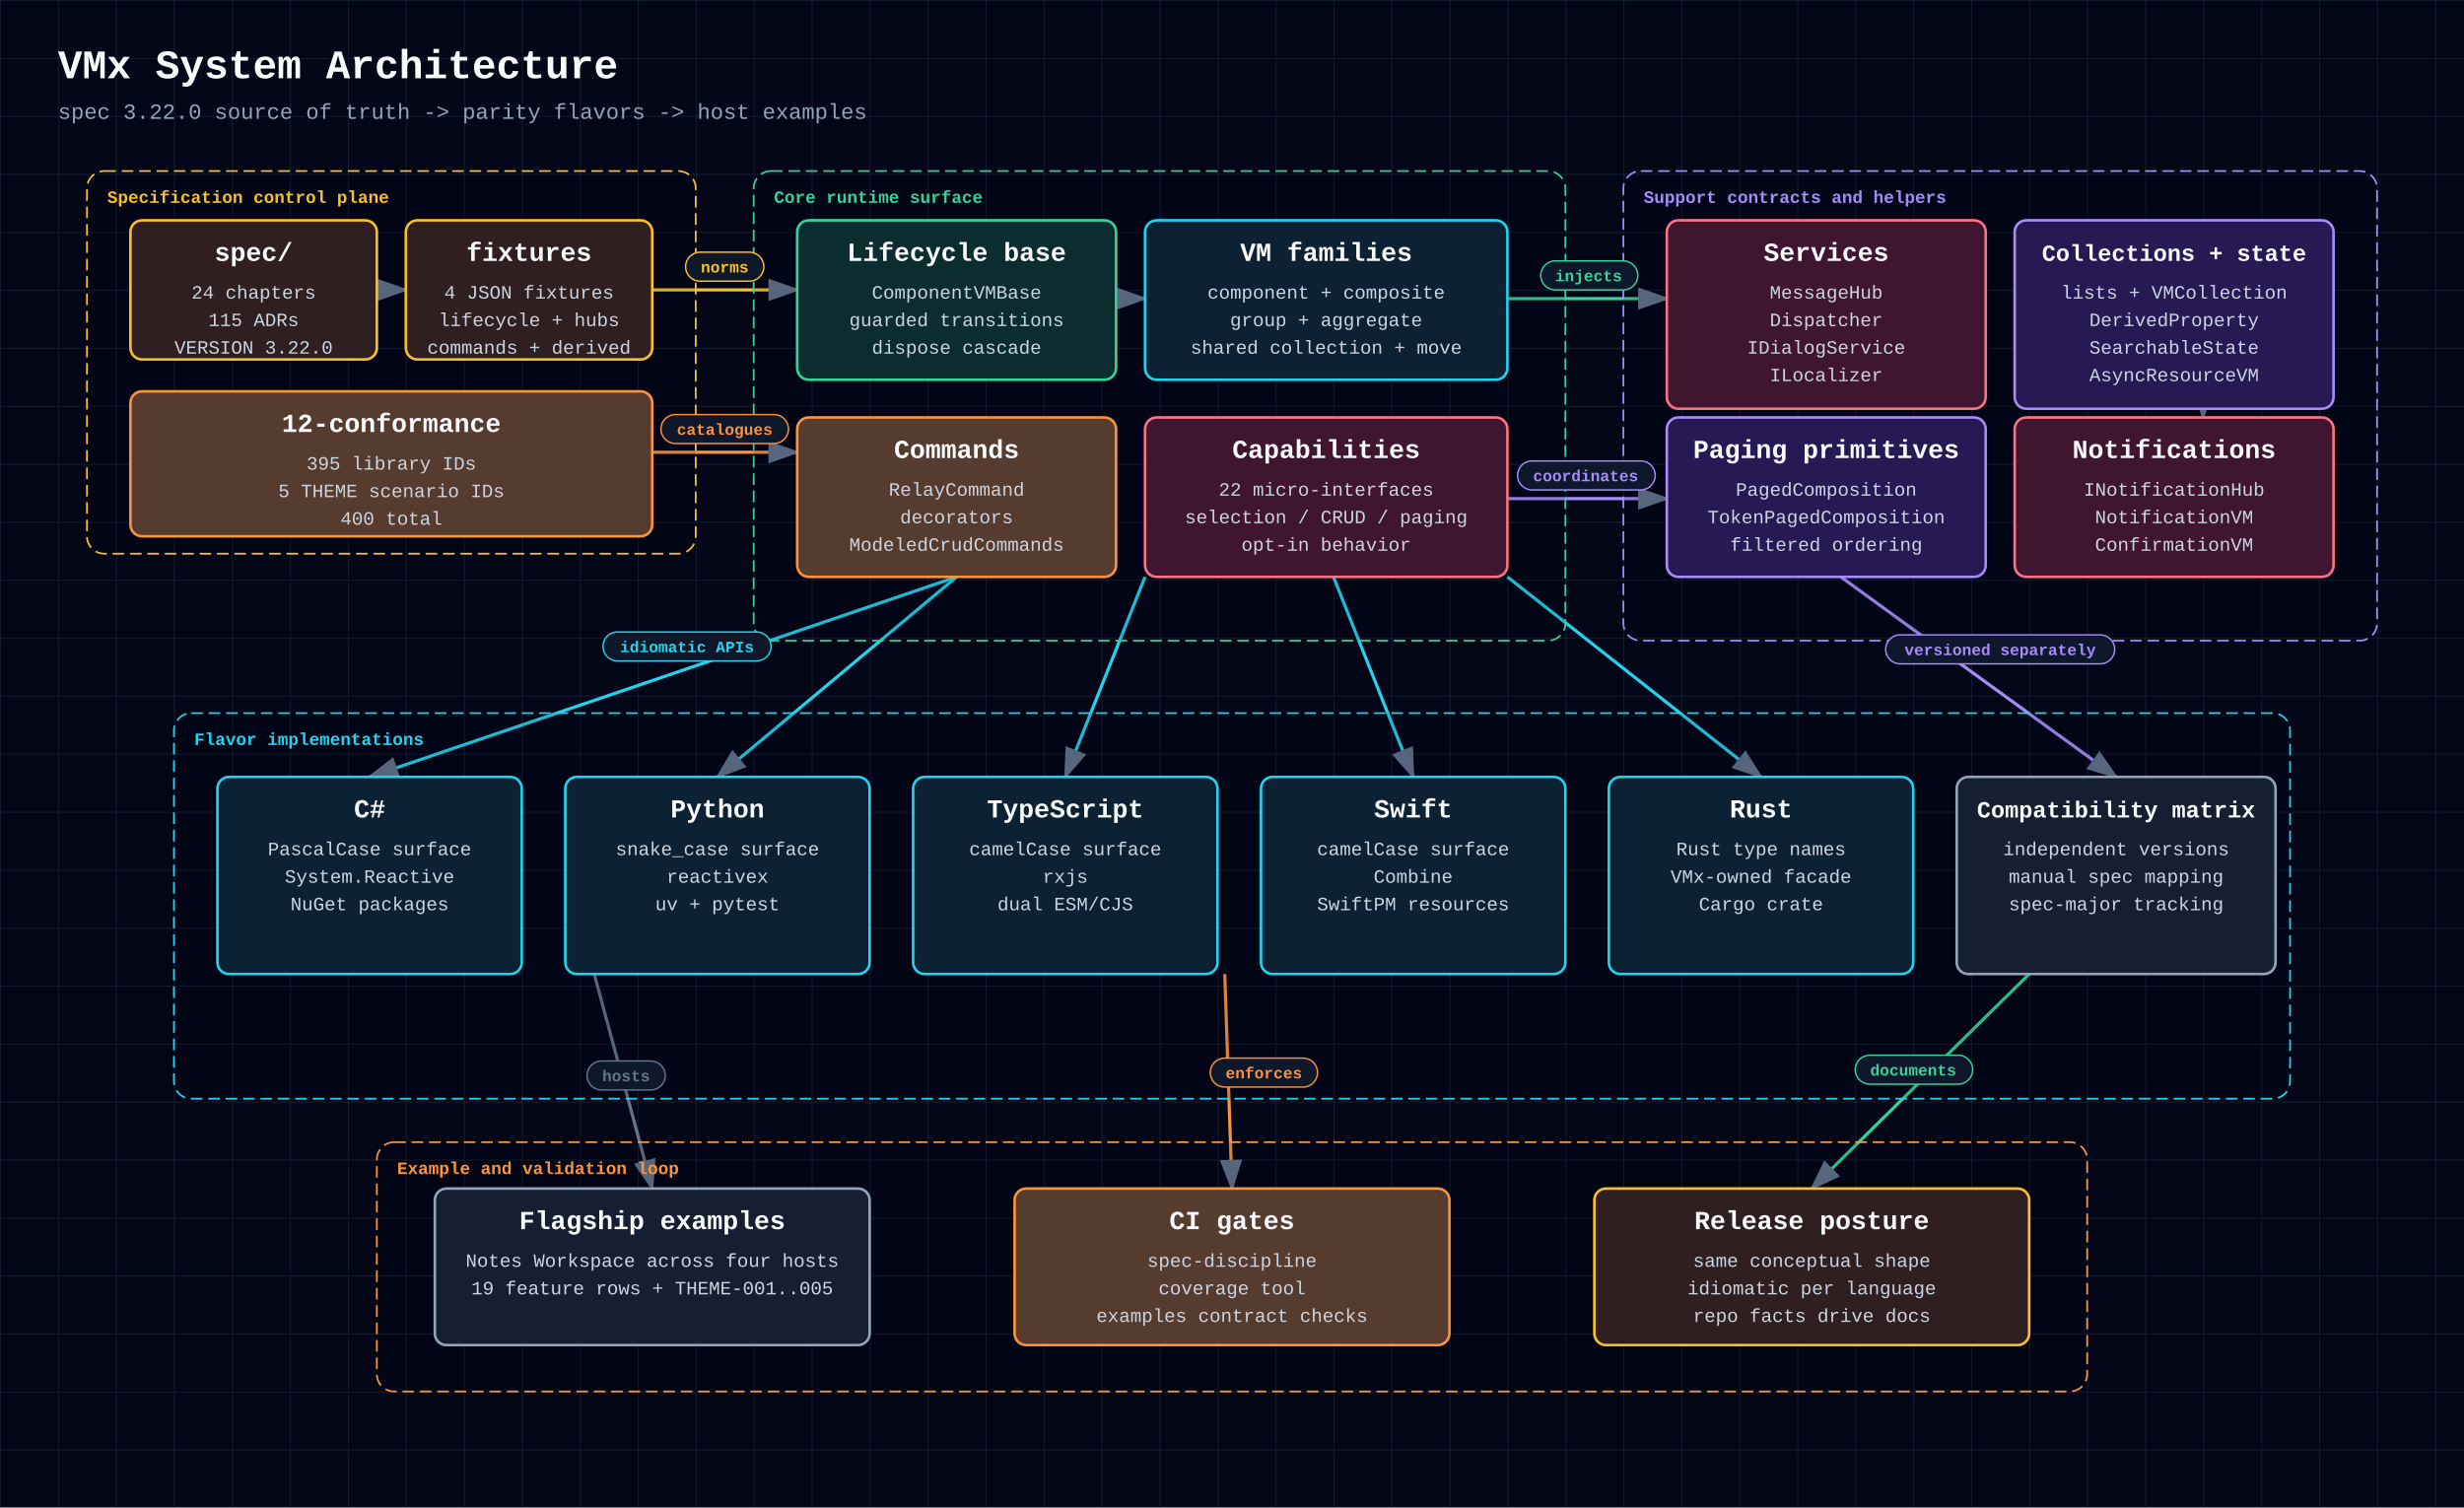
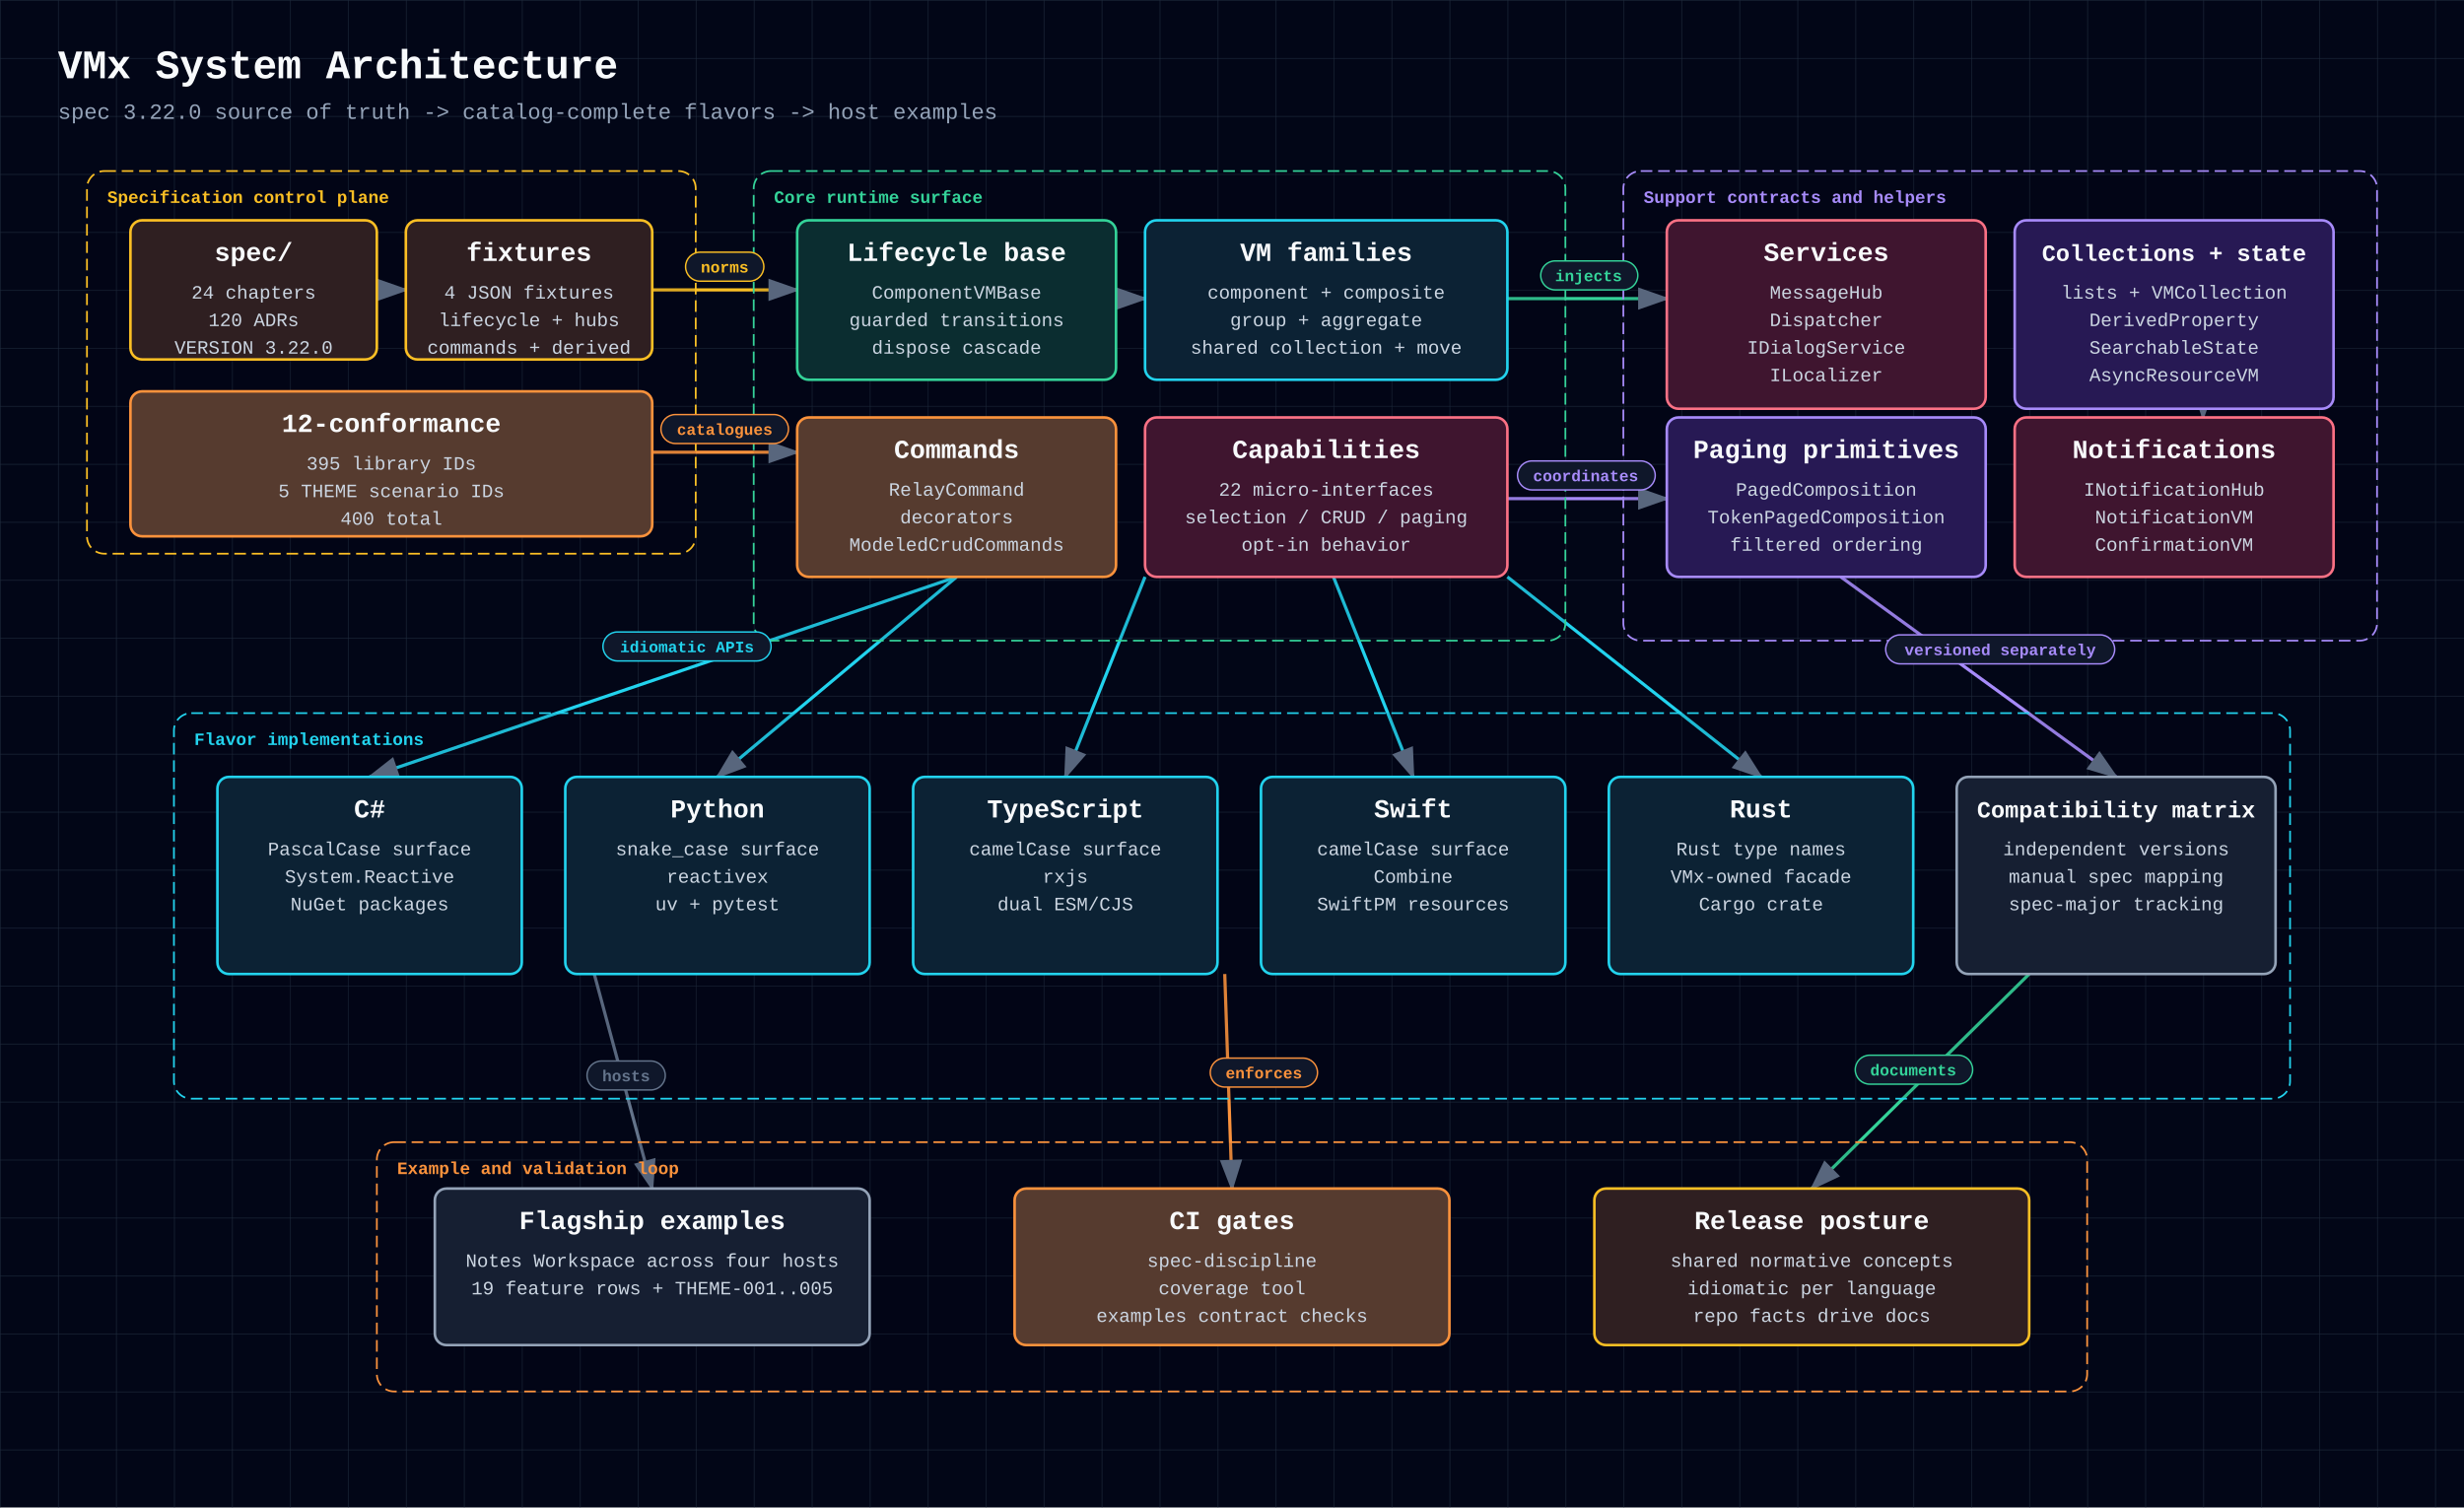
<svg xmlns="http://www.w3.org/2000/svg" width="1700" height="1040" viewBox="0 0 1700 1040" style="font-family: 'JetBrains Mono', ui-monospace, SFMono-Regular, Menlo, Monaco, Consolas, 'Liberation Mono', 'Courier New', monospace;">
  <defs>
    <style>
      text { font-family: 'JetBrains Mono', ui-monospace, SFMono-Regular, Menlo, Monaco, Consolas, 'Liberation Mono', 'Courier New', monospace; }
    </style>
    <pattern id="grid" width="40" height="40" patternUnits="userSpaceOnUse">
      <path d="M 40 0 L 0 0 0 40" fill="none" stroke="#1e293b" stroke-width="0.8" />
    </pattern>
    <marker id="arrowhead" markerWidth="10" markerHeight="7" refX="9" refY="3.5" orient="auto">
      <polygon points="0 0, 10 3.5, 0 7" fill="#64748b" />
    </marker>
  </defs>
  <rect width="100%" height="100%" fill="#020617" />
  <rect width="100%" height="100%" fill="url(#grid)" />
  <text x="40" y="54" fill="#f8fafc" font-size="28" font-weight="700" text-anchor="start">VMx System Architecture</text>
-   <text x="40" y="82" fill="#94a3b8" font-size="15" font-weight="400" text-anchor="start">spec 3.22.0 source of truth -&gt; parity flavors -&gt; host examples</text>
+   <text x="40" y="82" fill="#94a3b8" font-size="15" font-weight="400" text-anchor="start">spec 3.22.0 source of truth -&gt; catalog-complete flavors -&gt; host examples</text>
  <polyline points="260,200 280,200" fill="none" stroke="#fbbf24" stroke-width="2.2" marker-end="url(#arrowhead)" />
  <polyline points="450,200 550,200" fill="none" stroke="#fbbf24" stroke-width="2.2" marker-end="url(#arrowhead)" />
  <polyline points="450,312 550,312" fill="none" stroke="#fb923c" stroke-width="2.2" marker-end="url(#arrowhead)" />
  <polyline points="770,206 790,206" fill="none" stroke="#22d3ee" stroke-width="2.2" marker-end="url(#arrowhead)" />
  <polyline points="1040,206 1150,206" fill="none" stroke="#34d399" stroke-width="2.2" marker-end="url(#arrowhead)" />
  <polyline points="1040,344 1150,344" fill="none" stroke="#a78bfa" stroke-width="2.2" marker-end="url(#arrowhead)" />
  <polyline points="1520,282 1520,288" fill="none" stroke="#fb7185" stroke-width="2.2" marker-end="url(#arrowhead)" />
  <polyline points="660,398 255,536" fill="none" stroke="#22d3ee" stroke-width="2.2" marker-end="url(#arrowhead)" />
  <polyline points="660,398 495,536" fill="none" stroke="#22d3ee" stroke-width="2.2" marker-end="url(#arrowhead)" />
  <polyline points="790,398 735,536" fill="none" stroke="#22d3ee" stroke-width="2.2" marker-end="url(#arrowhead)" />
  <polyline points="920,398 975,536" fill="none" stroke="#22d3ee" stroke-width="2.2" marker-end="url(#arrowhead)" />
  <polyline points="1040,398 1215,536" fill="none" stroke="#22d3ee" stroke-width="2.2" marker-end="url(#arrowhead)" />
  <polyline points="1270,398 1460,536" fill="none" stroke="#a78bfa" stroke-width="2.2" marker-end="url(#arrowhead)" />
  <polyline points="410,672 450,820" fill="none" stroke="#64748b" stroke-width="2.2" marker-end="url(#arrowhead)" />
  <polyline points="845,672 850,820" fill="none" stroke="#fb923c" stroke-width="2.2" marker-end="url(#arrowhead)" />
  <polyline points="1400,672 1250,820" fill="none" stroke="#34d399" stroke-width="2.2" marker-end="url(#arrowhead)" />
  <rect x="60" y="118" width="420" height="264" rx="12" fill="rgba(2, 6, 23, 0.12)" stroke="#fbbf24" stroke-width="1.2" stroke-dasharray="8 4" />
  <text x="74" y="140" fill="#fbbf24" font-size="12" font-weight="700" text-anchor="start">Specification control plane</text>
  <rect x="520" y="118" width="560" height="324" rx="12" fill="rgba(2, 6, 23, 0.12)" stroke="#34d399" stroke-width="1.2" stroke-dasharray="8 4" />
  <text x="534" y="140" fill="#34d399" font-size="12" font-weight="700" text-anchor="start">Core runtime surface</text>
  <rect x="1120" y="118" width="520" height="324" rx="12" fill="rgba(2, 6, 23, 0.12)" stroke="#a78bfa" stroke-width="1.2" stroke-dasharray="8 4" />
  <text x="1134" y="140" fill="#a78bfa" font-size="12" font-weight="700" text-anchor="start">Support contracts and helpers</text>
  <rect x="120" y="492" width="1460" height="266" rx="12" fill="rgba(2, 6, 23, 0.12)" stroke="#22d3ee" stroke-width="1.2" stroke-dasharray="8 4" />
  <text x="134" y="514" fill="#22d3ee" font-size="12" font-weight="700" text-anchor="start">Flavor implementations</text>
  <rect x="260" y="788" width="1180" height="172" rx="12" fill="rgba(2, 6, 23, 0.12)" stroke="#fb923c" stroke-width="1.2" stroke-dasharray="8 4" />
  <text x="274" y="810" fill="#fb923c" font-size="12" font-weight="700" text-anchor="start">Example and validation loop</text>
  <rect x="90" y="152" width="170" height="96" rx="8" fill="#0f172a" />
  <rect x="90" y="152" width="170" height="96" rx="8" fill="rgba(120, 53, 15, 0.3)" stroke="#fbbf24" stroke-width="1.8" />
  <text x="175" y="180" fill="#f8fafc" font-size="18" font-weight="700" text-anchor="middle">spec/</text>
  <text x="175" y="206" fill="#cbd5e1" font-size="13" font-weight="400" text-anchor="middle">24 chapters</text>
-   <text x="175" y="225" fill="#cbd5e1" font-size="13" font-weight="400" text-anchor="middle">115 ADRs</text>
+   <text x="175" y="225" fill="#cbd5e1" font-size="13" font-weight="400" text-anchor="middle">120 ADRs</text>
  <text x="175" y="244" fill="#cbd5e1" font-size="13" font-weight="400" text-anchor="middle">VERSION 3.22.0</text>
  <rect x="280" y="152" width="170" height="96" rx="8" fill="#0f172a" />
  <rect x="280" y="152" width="170" height="96" rx="8" fill="rgba(120, 53, 15, 0.3)" stroke="#fbbf24" stroke-width="1.8" />
  <text x="365" y="180" fill="#f8fafc" font-size="18" font-weight="700" text-anchor="middle">fixtures</text>
  <text x="365" y="206" fill="#cbd5e1" font-size="13" font-weight="400" text-anchor="middle">4 JSON fixtures</text>
  <text x="365" y="225" fill="#cbd5e1" font-size="13" font-weight="400" text-anchor="middle">lifecycle + hubs</text>
  <text x="365" y="244" fill="#cbd5e1" font-size="13" font-weight="400" text-anchor="middle">commands + derived</text>
  <rect x="90" y="270" width="360" height="100" rx="8" fill="#0f172a" />
  <rect x="90" y="270" width="360" height="100" rx="8" fill="rgba(251, 146, 60, 0.3)" stroke="#fb923c" stroke-width="1.8" />
  <text x="270" y="298" fill="#f8fafc" font-size="18" font-weight="700" text-anchor="middle">12-conformance</text>
  <text x="270" y="324" fill="#cbd5e1" font-size="13" font-weight="400" text-anchor="middle">395 library IDs</text>
  <text x="270" y="343" fill="#cbd5e1" font-size="13" font-weight="400" text-anchor="middle">5 THEME scenario IDs</text>
  <text x="270" y="362" fill="#cbd5e1" font-size="13" font-weight="400" text-anchor="middle">400 total</text>
  <rect x="550" y="152" width="220" height="110" rx="8" fill="#0f172a" />
  <rect x="550" y="152" width="220" height="110" rx="8" fill="rgba(6, 78, 59, 0.4)" stroke="#34d399" stroke-width="1.8" />
  <text x="660" y="180" fill="#f8fafc" font-size="18" font-weight="700" text-anchor="middle">Lifecycle base</text>
  <text x="660" y="206" fill="#cbd5e1" font-size="13" font-weight="400" text-anchor="middle">ComponentVMBase</text>
  <text x="660" y="225" fill="#cbd5e1" font-size="13" font-weight="400" text-anchor="middle">guarded transitions</text>
  <text x="660" y="244" fill="#cbd5e1" font-size="13" font-weight="400" text-anchor="middle">dispose cascade</text>
  <rect x="790" y="152" width="250" height="110" rx="8" fill="#0f172a" />
  <rect x="790" y="152" width="250" height="110" rx="8" fill="rgba(8, 51, 68, 0.4)" stroke="#22d3ee" stroke-width="1.8" />
  <text x="915" y="180" fill="#f8fafc" font-size="18" font-weight="700" text-anchor="middle">VM families</text>
  <text x="915" y="206" fill="#cbd5e1" font-size="13" font-weight="400" text-anchor="middle">component + composite</text>
  <text x="915" y="225" fill="#cbd5e1" font-size="13" font-weight="400" text-anchor="middle">group + aggregate</text>
  <text x="915" y="244" fill="#cbd5e1" font-size="13" font-weight="400" text-anchor="middle">shared collection + move</text>
  <rect x="550" y="288" width="220" height="110" rx="8" fill="#0f172a" />
  <rect x="550" y="288" width="220" height="110" rx="8" fill="rgba(251, 146, 60, 0.3)" stroke="#fb923c" stroke-width="1.8" />
  <text x="660" y="316" fill="#f8fafc" font-size="18" font-weight="700" text-anchor="middle">Commands</text>
  <text x="660" y="342" fill="#cbd5e1" font-size="13" font-weight="400" text-anchor="middle">RelayCommand</text>
  <text x="660" y="361" fill="#cbd5e1" font-size="13" font-weight="400" text-anchor="middle">decorators</text>
  <text x="660" y="380" fill="#cbd5e1" font-size="13" font-weight="400" text-anchor="middle">ModeledCrudCommands</text>
  <rect x="790" y="288" width="250" height="110" rx="8" fill="#0f172a" />
  <rect x="790" y="288" width="250" height="110" rx="8" fill="rgba(136, 19, 55, 0.4)" stroke="#fb7185" stroke-width="1.8" />
  <text x="915" y="316" fill="#f8fafc" font-size="18" font-weight="700" text-anchor="middle">Capabilities</text>
  <text x="915" y="342" fill="#cbd5e1" font-size="13" font-weight="400" text-anchor="middle">22 micro-interfaces</text>
  <text x="915" y="361" fill="#cbd5e1" font-size="13" font-weight="400" text-anchor="middle">selection / CRUD / paging</text>
  <text x="915" y="380" fill="#cbd5e1" font-size="13" font-weight="400" text-anchor="middle">opt-in behavior</text>
  <rect x="1150" y="152" width="220" height="130" rx="8" fill="#0f172a" />
  <rect x="1150" y="152" width="220" height="130" rx="8" fill="rgba(136, 19, 55, 0.4)" stroke="#fb7185" stroke-width="1.8" />
  <text x="1260" y="180" fill="#f8fafc" font-size="18" font-weight="700" text-anchor="middle">Services</text>
  <text x="1260" y="206" fill="#cbd5e1" font-size="13" font-weight="400" text-anchor="middle">MessageHub</text>
  <text x="1260" y="225" fill="#cbd5e1" font-size="13" font-weight="400" text-anchor="middle">Dispatcher</text>
  <text x="1260" y="244" fill="#cbd5e1" font-size="13" font-weight="400" text-anchor="middle">IDialogService</text>
  <text x="1260" y="263" fill="#cbd5e1" font-size="13" font-weight="400" text-anchor="middle">ILocalizer</text>
  <rect x="1390" y="152" width="220" height="130" rx="8" fill="#0f172a" />
  <rect x="1390" y="152" width="220" height="130" rx="8" fill="rgba(76, 29, 149, 0.4)" stroke="#a78bfa" stroke-width="1.8" />
  <text x="1500" y="180" fill="#f8fafc" font-size="16" font-weight="700" text-anchor="middle">Collections + state</text>
  <text x="1500" y="206" fill="#cbd5e1" font-size="13" font-weight="400" text-anchor="middle">lists + VMCollection</text>
  <text x="1500" y="225" fill="#cbd5e1" font-size="13" font-weight="400" text-anchor="middle">DerivedProperty</text>
  <text x="1500" y="244" fill="#cbd5e1" font-size="13" font-weight="400" text-anchor="middle">SearchableState</text>
  <text x="1500" y="263" fill="#cbd5e1" font-size="13" font-weight="400" text-anchor="middle">AsyncResourceVM</text>
  <rect x="1150" y="288" width="220" height="110" rx="8" fill="#0f172a" />
  <rect x="1150" y="288" width="220" height="110" rx="8" fill="rgba(76, 29, 149, 0.4)" stroke="#a78bfa" stroke-width="1.8" />
  <text x="1260" y="316" fill="#f8fafc" font-size="18" font-weight="700" text-anchor="middle">Paging primitives</text>
  <text x="1260" y="342" fill="#cbd5e1" font-size="13" font-weight="400" text-anchor="middle">PagedComposition</text>
  <text x="1260" y="361" fill="#cbd5e1" font-size="13" font-weight="400" text-anchor="middle">TokenPagedComposition</text>
  <text x="1260" y="380" fill="#cbd5e1" font-size="13" font-weight="400" text-anchor="middle">filtered ordering</text>
  <rect x="1390" y="288" width="220" height="110" rx="8" fill="#0f172a" />
  <rect x="1390" y="288" width="220" height="110" rx="8" fill="rgba(136, 19, 55, 0.4)" stroke="#fb7185" stroke-width="1.8" />
  <text x="1500" y="316" fill="#f8fafc" font-size="18" font-weight="700" text-anchor="middle">Notifications</text>
  <text x="1500" y="342" fill="#cbd5e1" font-size="13" font-weight="400" text-anchor="middle">INotificationHub</text>
  <text x="1500" y="361" fill="#cbd5e1" font-size="13" font-weight="400" text-anchor="middle">NotificationVM</text>
  <text x="1500" y="380" fill="#cbd5e1" font-size="13" font-weight="400" text-anchor="middle">ConfirmationVM</text>
  <rect x="150" y="536" width="210" height="136" rx="8" fill="#0f172a" />
  <rect x="150" y="536" width="210" height="136" rx="8" fill="rgba(8, 51, 68, 0.4)" stroke="#22d3ee" stroke-width="1.8" />
  <text x="255" y="564" fill="#f8fafc" font-size="18" font-weight="700" text-anchor="middle">C#</text>
  <text x="255" y="590" fill="#cbd5e1" font-size="13" font-weight="400" text-anchor="middle">PascalCase surface</text>
  <text x="255" y="609" fill="#cbd5e1" font-size="13" font-weight="400" text-anchor="middle">System.Reactive</text>
  <text x="255" y="628" fill="#cbd5e1" font-size="13" font-weight="400" text-anchor="middle">NuGet packages</text>
  <rect x="390" y="536" width="210" height="136" rx="8" fill="#0f172a" />
  <rect x="390" y="536" width="210" height="136" rx="8" fill="rgba(8, 51, 68, 0.4)" stroke="#22d3ee" stroke-width="1.8" />
  <text x="495" y="564" fill="#f8fafc" font-size="18" font-weight="700" text-anchor="middle">Python</text>
  <text x="495" y="590" fill="#cbd5e1" font-size="13" font-weight="400" text-anchor="middle">snake_case surface</text>
  <text x="495" y="609" fill="#cbd5e1" font-size="13" font-weight="400" text-anchor="middle">reactivex</text>
  <text x="495" y="628" fill="#cbd5e1" font-size="13" font-weight="400" text-anchor="middle">uv + pytest</text>
  <rect x="630" y="536" width="210" height="136" rx="8" fill="#0f172a" />
  <rect x="630" y="536" width="210" height="136" rx="8" fill="rgba(8, 51, 68, 0.4)" stroke="#22d3ee" stroke-width="1.8" />
  <text x="735" y="564" fill="#f8fafc" font-size="18" font-weight="700" text-anchor="middle">TypeScript</text>
  <text x="735" y="590" fill="#cbd5e1" font-size="13" font-weight="400" text-anchor="middle">camelCase surface</text>
  <text x="735" y="609" fill="#cbd5e1" font-size="13" font-weight="400" text-anchor="middle">rxjs</text>
  <text x="735" y="628" fill="#cbd5e1" font-size="13" font-weight="400" text-anchor="middle">dual ESM/CJS</text>
  <rect x="870" y="536" width="210" height="136" rx="8" fill="#0f172a" />
  <rect x="870" y="536" width="210" height="136" rx="8" fill="rgba(8, 51, 68, 0.4)" stroke="#22d3ee" stroke-width="1.8" />
  <text x="975" y="564" fill="#f8fafc" font-size="18" font-weight="700" text-anchor="middle">Swift</text>
  <text x="975" y="590" fill="#cbd5e1" font-size="13" font-weight="400" text-anchor="middle">camelCase surface</text>
  <text x="975" y="609" fill="#cbd5e1" font-size="13" font-weight="400" text-anchor="middle">Combine</text>
  <text x="975" y="628" fill="#cbd5e1" font-size="13" font-weight="400" text-anchor="middle">SwiftPM resources</text>
  <rect x="1110" y="536" width="210" height="136" rx="8" fill="#0f172a" />
  <rect x="1110" y="536" width="210" height="136" rx="8" fill="rgba(8, 51, 68, 0.4)" stroke="#22d3ee" stroke-width="1.8" />
  <text x="1215" y="564" fill="#f8fafc" font-size="18" font-weight="700" text-anchor="middle">Rust</text>
  <text x="1215" y="590" fill="#cbd5e1" font-size="13" font-weight="400" text-anchor="middle">Rust type names</text>
  <text x="1215" y="609" fill="#cbd5e1" font-size="13" font-weight="400" text-anchor="middle">VMx-owned facade</text>
  <text x="1215" y="628" fill="#cbd5e1" font-size="13" font-weight="400" text-anchor="middle">Cargo crate</text>
  <rect x="1350" y="536" width="220" height="136" rx="8" fill="#0f172a" />
  <rect x="1350" y="536" width="220" height="136" rx="8" fill="rgba(30, 41, 59, 0.5)" stroke="#94a3b8" stroke-width="1.8" />
  <text x="1460" y="564" fill="#f8fafc" font-size="16" font-weight="700" text-anchor="middle">Compatibility matrix</text>
  <text x="1460" y="590" fill="#cbd5e1" font-size="13" font-weight="400" text-anchor="middle">independent versions</text>
  <text x="1460" y="609" fill="#cbd5e1" font-size="13" font-weight="400" text-anchor="middle">manual spec mapping</text>
  <text x="1460" y="628" fill="#cbd5e1" font-size="13" font-weight="400" text-anchor="middle">spec-major tracking</text>
  <rect x="300" y="820" width="300" height="108" rx="8" fill="#0f172a" />
  <rect x="300" y="820" width="300" height="108" rx="8" fill="rgba(30, 41, 59, 0.5)" stroke="#94a3b8" stroke-width="1.8" />
  <text x="450" y="848" fill="#f8fafc" font-size="18" font-weight="700" text-anchor="middle">Flagship examples</text>
  <text x="450" y="874" fill="#cbd5e1" font-size="13" font-weight="400" text-anchor="middle">Notes Workspace across four hosts</text>
  <text x="450" y="893" fill="#cbd5e1" font-size="13" font-weight="400" text-anchor="middle">19 feature rows + THEME-001..005</text>
  <rect x="700" y="820" width="300" height="108" rx="8" fill="#0f172a" />
  <rect x="700" y="820" width="300" height="108" rx="8" fill="rgba(251, 146, 60, 0.3)" stroke="#fb923c" stroke-width="1.8" />
  <text x="850" y="848" fill="#f8fafc" font-size="18" font-weight="700" text-anchor="middle">CI gates</text>
  <text x="850" y="874" fill="#cbd5e1" font-size="13" font-weight="400" text-anchor="middle">spec-discipline</text>
  <text x="850" y="893" fill="#cbd5e1" font-size="13" font-weight="400" text-anchor="middle">coverage tool</text>
  <text x="850" y="912" fill="#cbd5e1" font-size="13" font-weight="400" text-anchor="middle">examples contract checks</text>
  <rect x="1100" y="820" width="300" height="108" rx="8" fill="#0f172a" />
  <rect x="1100" y="820" width="300" height="108" rx="8" fill="rgba(120, 53, 15, 0.3)" stroke="#fbbf24" stroke-width="1.8" />
  <text x="1250" y="848" fill="#f8fafc" font-size="18" font-weight="700" text-anchor="middle">Release posture</text>
-   <text x="1250" y="874" fill="#cbd5e1" font-size="13" font-weight="400" text-anchor="middle">same conceptual shape</text>
+   <text x="1250" y="874" fill="#cbd5e1" font-size="13" font-weight="400" text-anchor="middle">shared normative concepts</text>
  <text x="1250" y="893" fill="#cbd5e1" font-size="13" font-weight="400" text-anchor="middle">idiomatic per language</text>
  <text x="1250" y="912" fill="#cbd5e1" font-size="13" font-weight="400" text-anchor="middle">repo facts drive docs</text>
  <rect x="473" y="174" width="54" height="20" rx="10" fill="#0f172a" stroke="#fbbf24" stroke-width="1" />
  <text x="500" y="188" fill="#fbbf24" font-size="11" font-weight="700" text-anchor="middle">norms</text>
  <rect x="456" y="286" width="88" height="20" rx="10" fill="#0f172a" stroke="#fb923c" stroke-width="1" />
  <text x="500" y="300" fill="#fb923c" font-size="11" font-weight="700" text-anchor="middle">catalogues</text>
  <rect x="1063" y="180" width="67" height="20" rx="10" fill="#0f172a" stroke="#34d399" stroke-width="1" />
  <text x="1096" y="194" fill="#34d399" font-size="11" font-weight="700" text-anchor="middle">injects</text>
  <rect x="1047" y="318" width="95" height="20" rx="10" fill="#0f172a" stroke="#a78bfa" stroke-width="1" />
  <text x="1094" y="332" fill="#a78bfa" font-size="11" font-weight="700" text-anchor="middle">coordinates</text>
  <rect x="416" y="436" width="116" height="20" rx="10" fill="#0f172a" stroke="#22d3ee" stroke-width="1" />
  <text x="474" y="450" fill="#22d3ee" font-size="11" font-weight="700" text-anchor="middle">idiomatic APIs</text>
  <rect x="1301" y="438" width="158" height="20" rx="10" fill="#0f172a" stroke="#a78bfa" stroke-width="1" />
  <text x="1380" y="452" fill="#a78bfa" font-size="11" font-weight="700" text-anchor="middle">versioned separately</text>
  <rect x="405" y="732" width="54" height="20" rx="10" fill="#0f172a" stroke="#64748b" stroke-width="1" />
  <text x="432" y="746" fill="#64748b" font-size="11" font-weight="700" text-anchor="middle">hosts</text>
  <rect x="835" y="730" width="74" height="20" rx="10" fill="#0f172a" stroke="#fb923c" stroke-width="1" />
  <text x="872" y="744" fill="#fb923c" font-size="11" font-weight="700" text-anchor="middle">enforces</text>
  <rect x="1280" y="728" width="81" height="20" rx="10" fill="#0f172a" stroke="#34d399" stroke-width="1" />
  <text x="1320" y="742" fill="#34d399" font-size="11" font-weight="700" text-anchor="middle">documents</text>
</svg>
